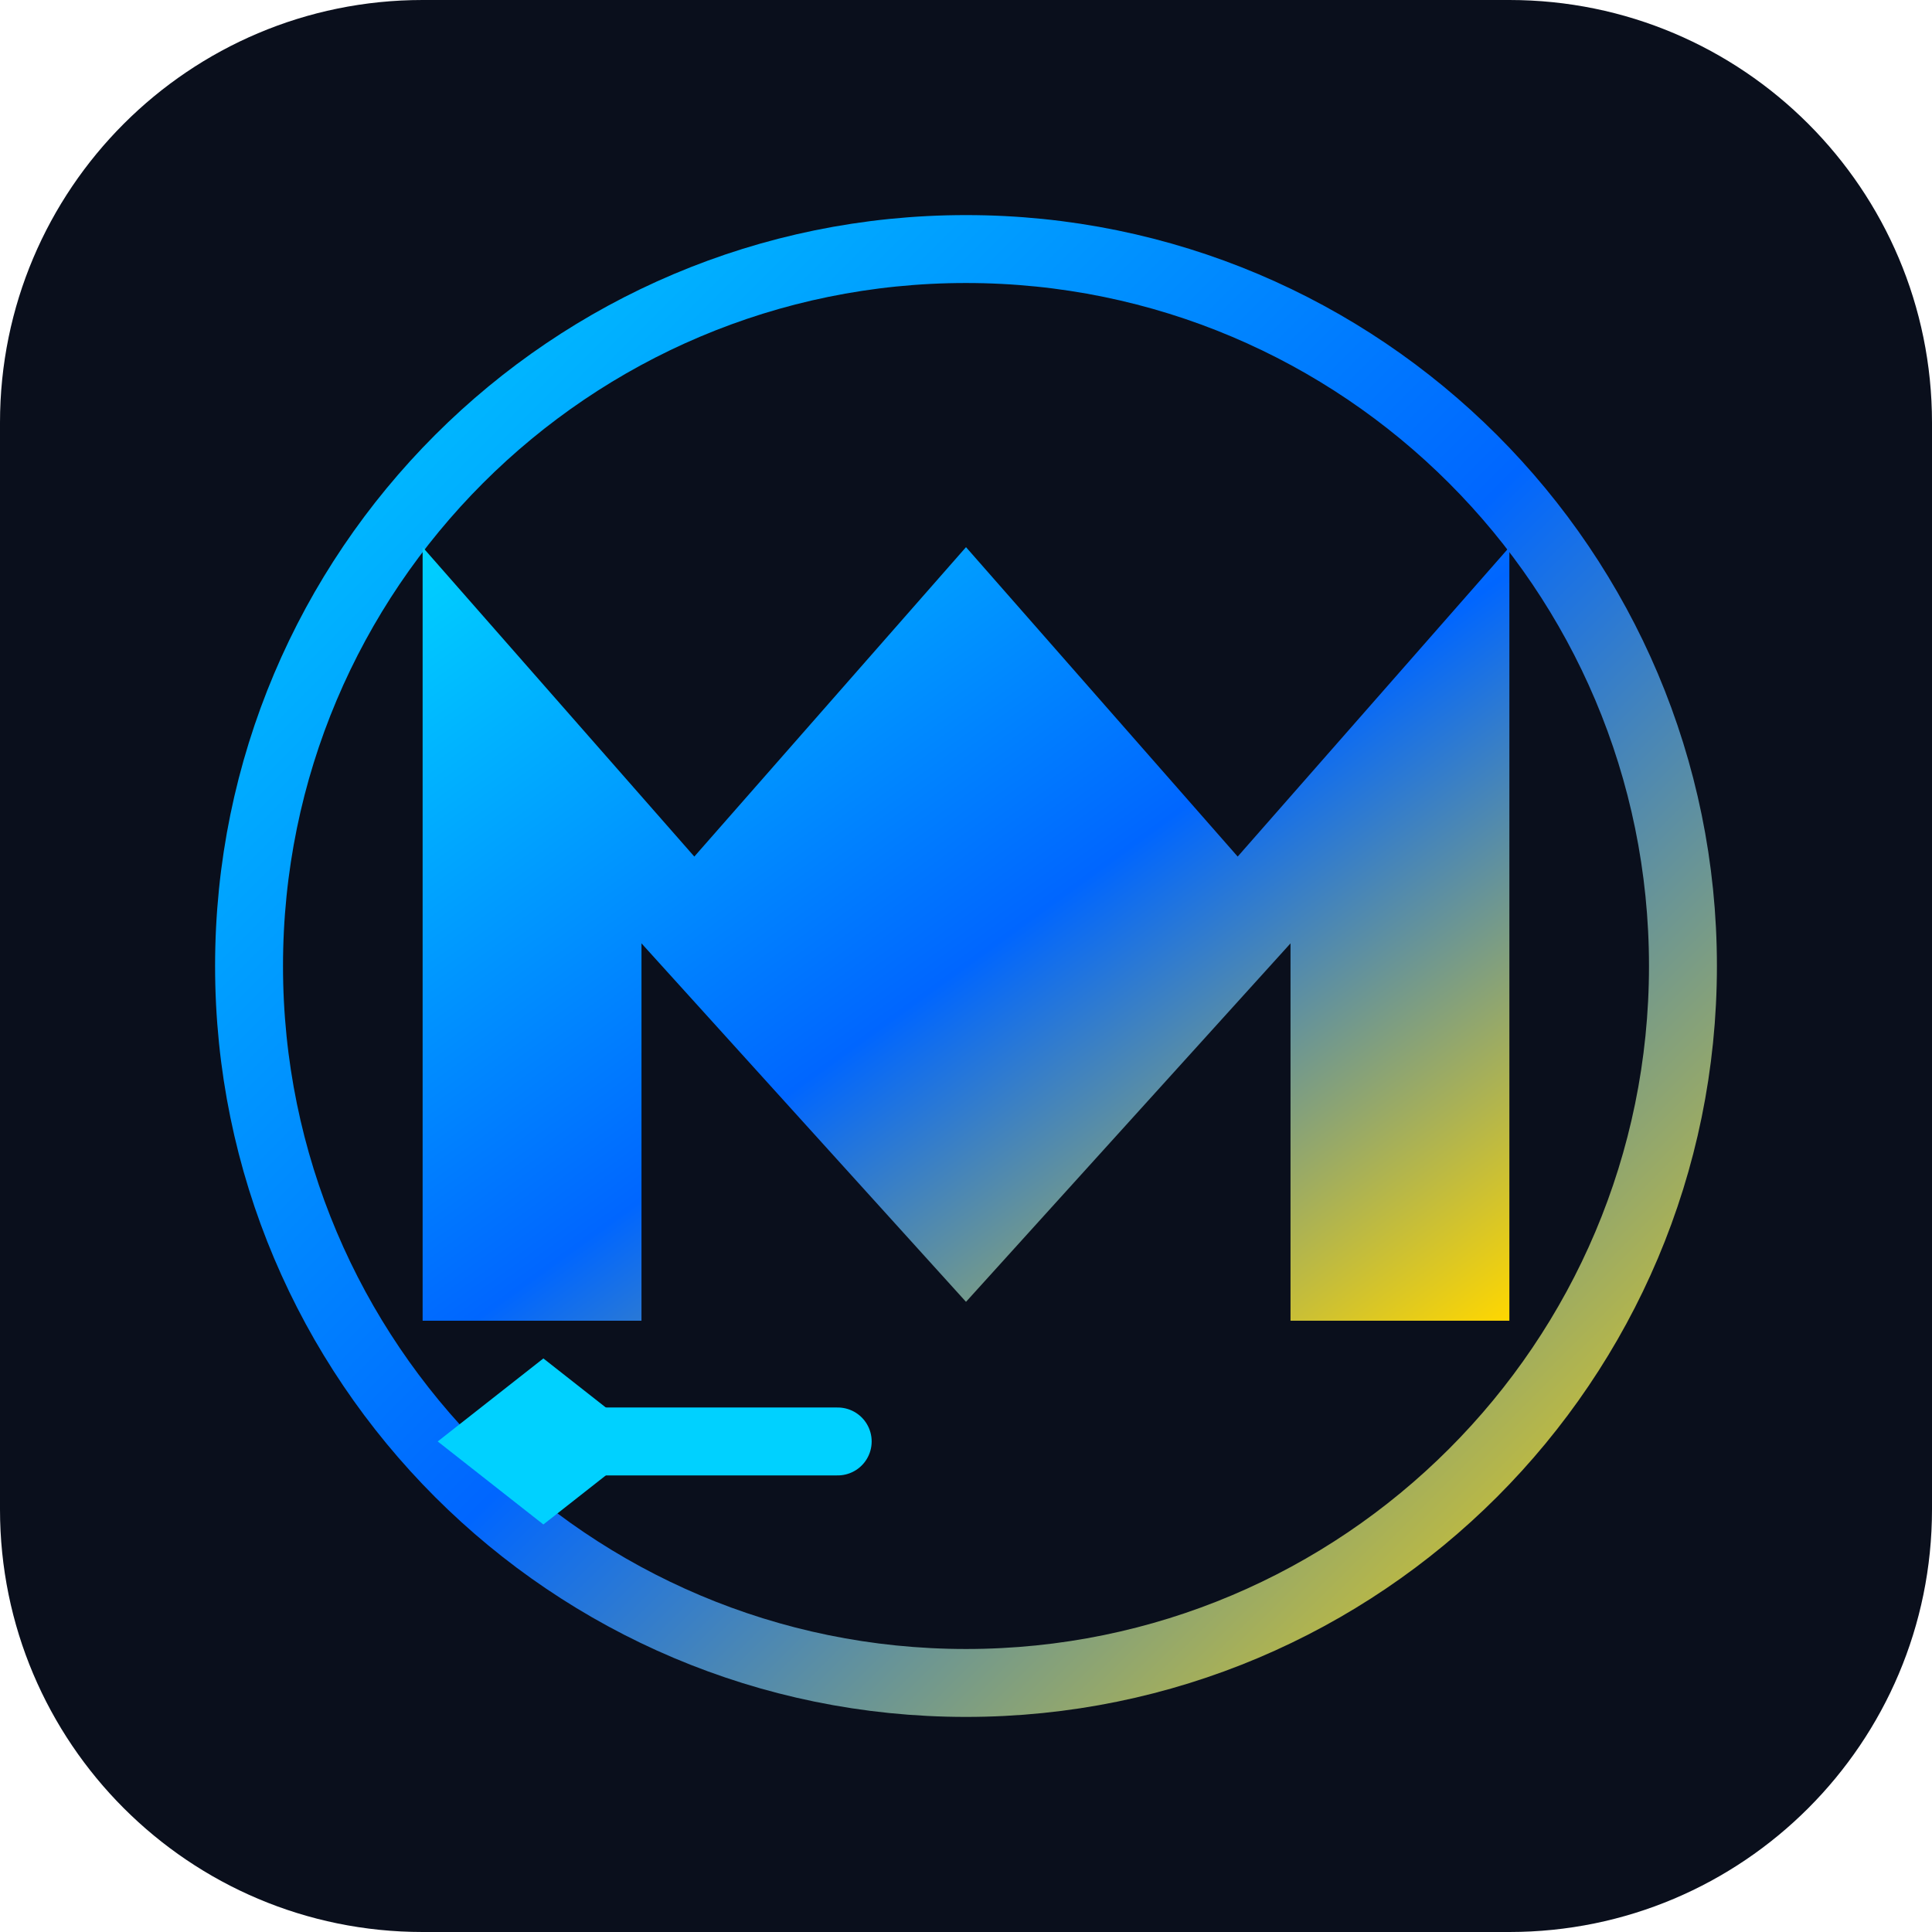
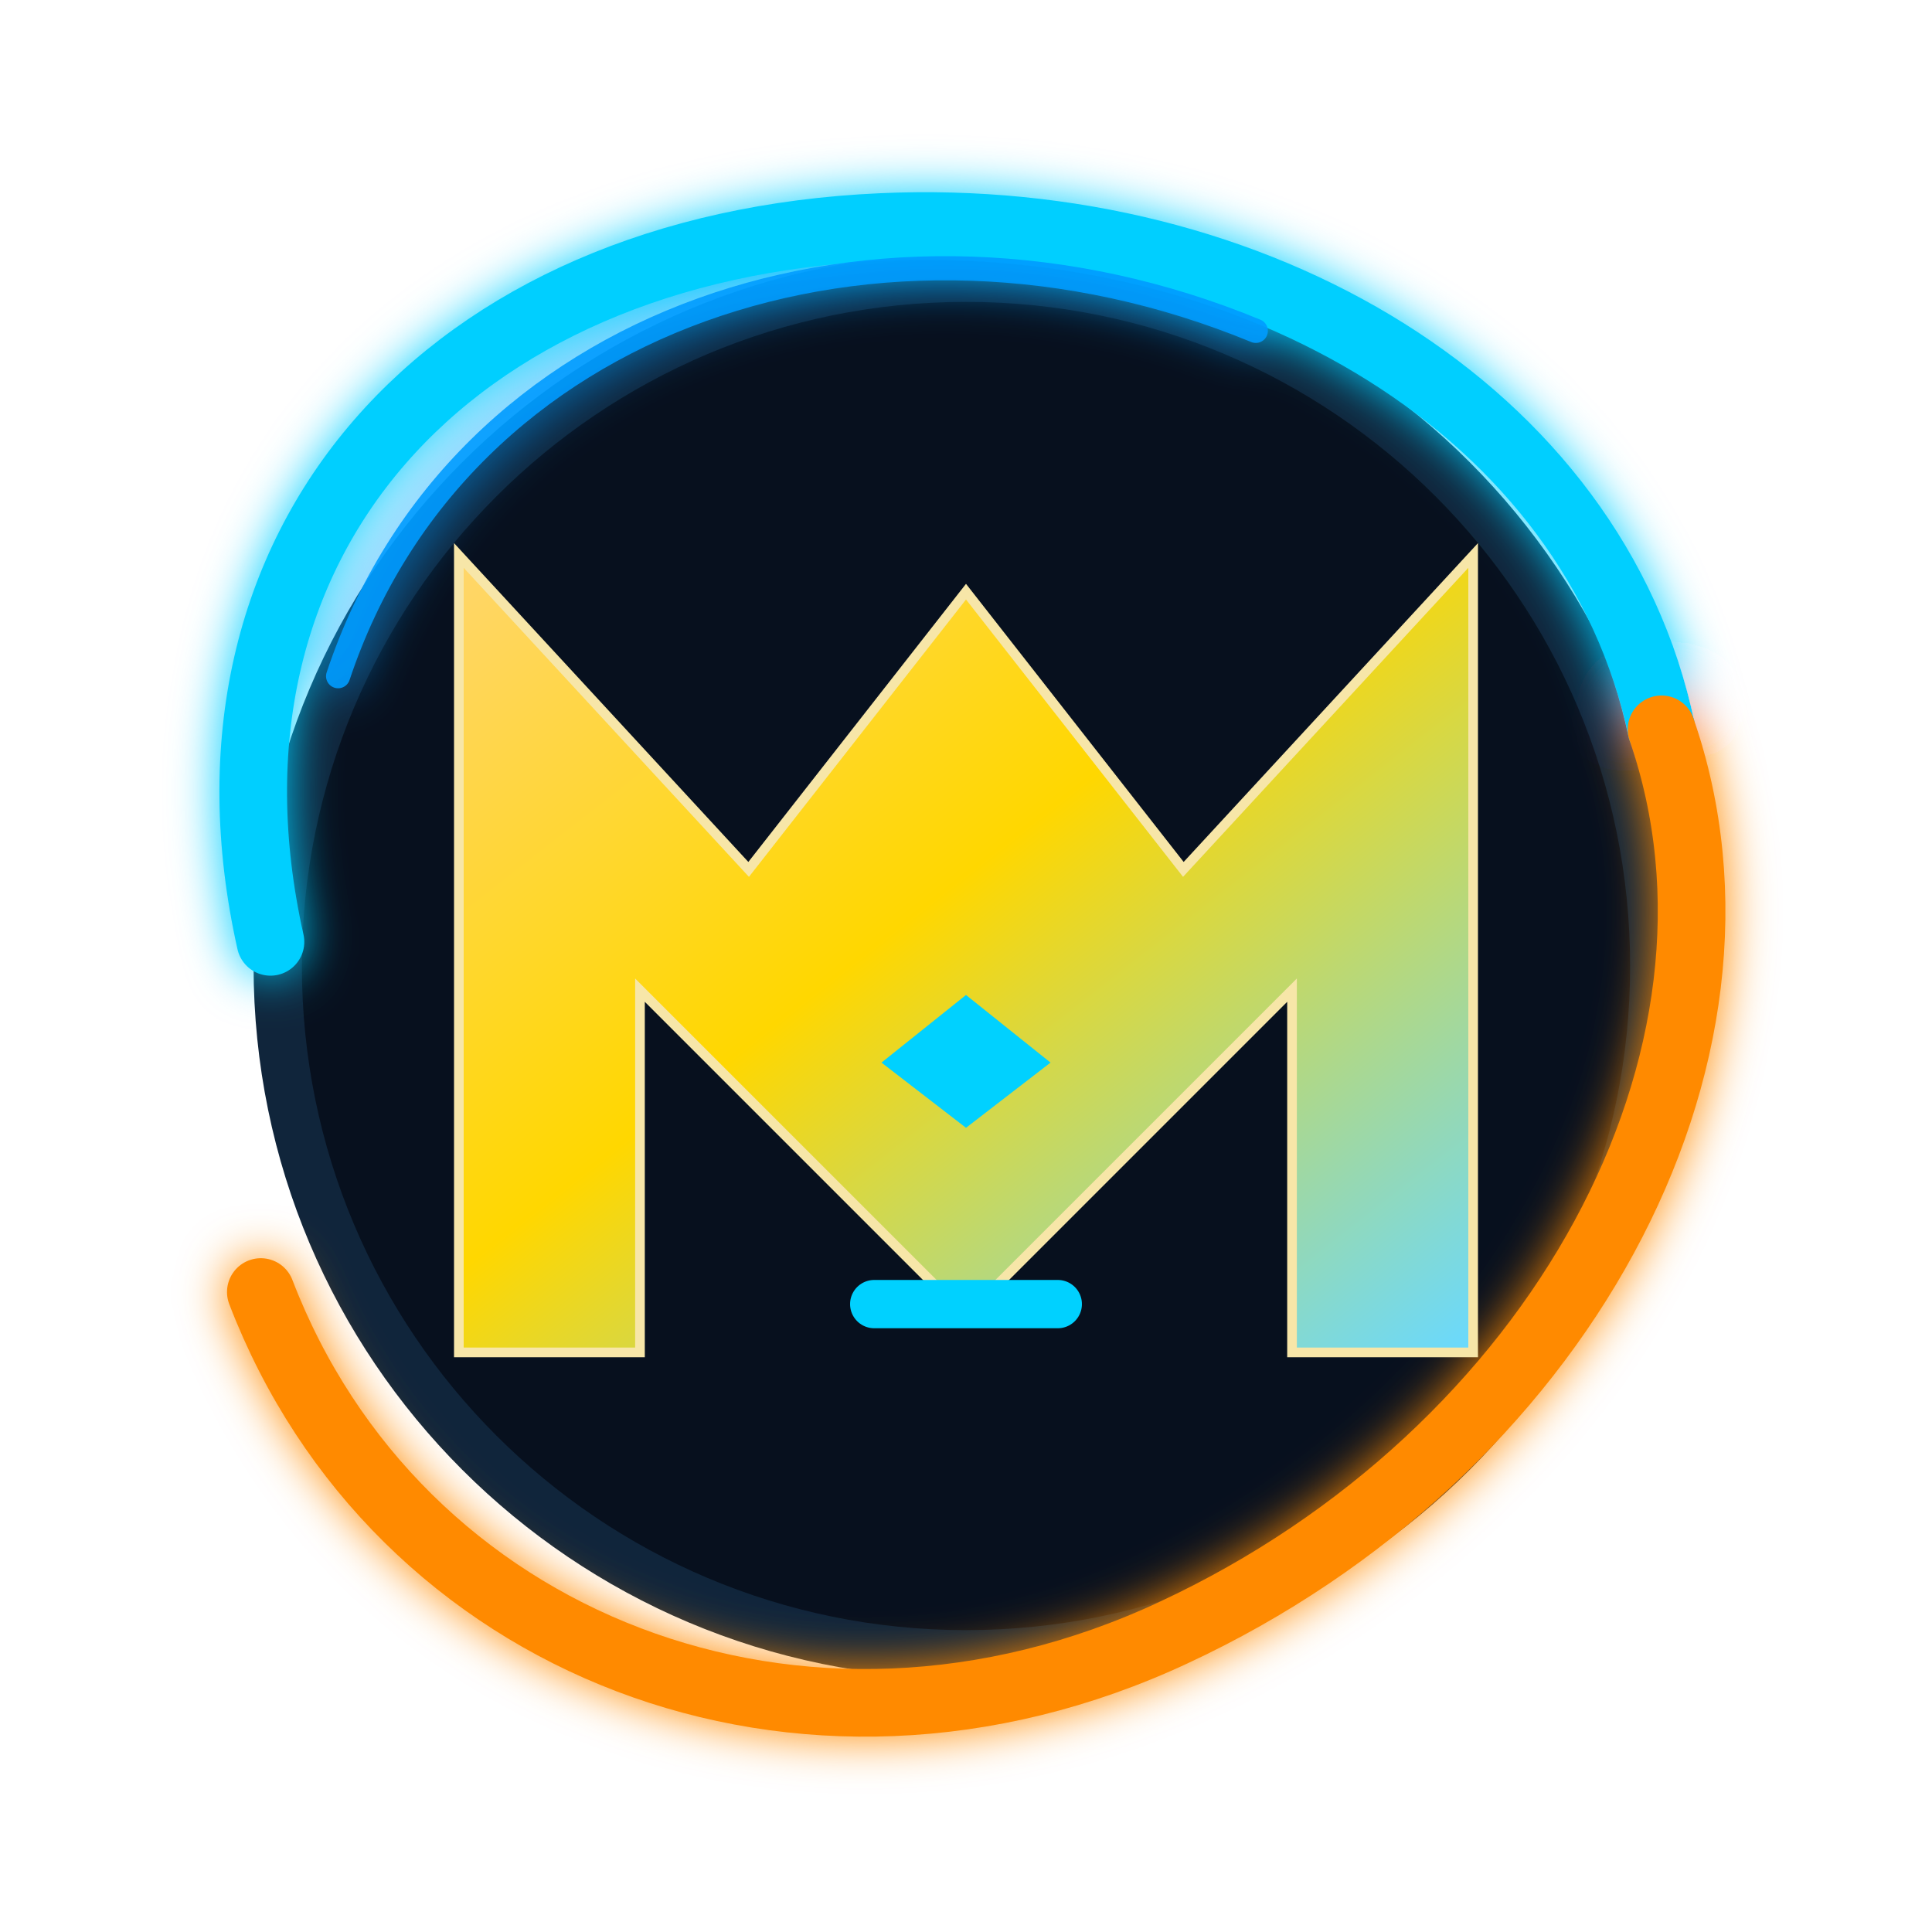
- <svg xmlns="http://www.w3.org/2000/svg" viewBox="0 0 512 512">
+ <svg xmlns="http://www.w3.org/2000/svg" viewBox="0 0 800 800">
  <defs>
-     <linearGradient id="g" x1="0" y1="0" x2="1" y2="1">
+     <linearGradient id="m" x1="0" y1="0" x2="1" y2="1">
+       <stop stop-color="#FFD66B" />
+       <stop offset=".45" stop-color="#FFD700" />
+       <stop offset="1" stop-color="#69D9FF" />
+     </linearGradient>
+     <linearGradient id="o1" x1="0" y1="0" x2="1" y2="1">
      <stop stop-color="#00D1FF" />
-       <stop offset=".52" stop-color="#0066FF" />
+       <stop offset=".55" stop-color="#0066FF" />
      <stop offset="1" stop-color="#FFD700" />
    </linearGradient>
+     <filter id="glow">
+       <feGaussianBlur stdDeviation="10" result="b" />
+       <feMerge>
+         <feMergeNode in="b" />
+         <feMergeNode in="SourceGraphic" />
+       </feMerge>
+     </filter>
  </defs>
-   <rect width="512" height="512" rx="112" fill="#0A0F1C" />
-   <circle cx="256" cy="256" r="190" fill="none" stroke="url(#g)" stroke-width="18" />
-   <path d="M112 350V145l72 82 72-82 72 82 72-82v205h-58V250l-86 95-86-95v100z" fill="url(#g)" />
-   <path d="M150 382h72" stroke="#00D1FF" stroke-width="18" stroke-linecap="round" />
-   <path d="M116 382l28-22 28 22-28 22z" fill="#00D1FF" />
+   <circle cx="400" cy="400" r="285" fill="#07101E" stroke="#10253B" stroke-width="20" />
+   <g fill="none" stroke-linecap="round" filter="url(#glow)">
+     <path d="M112 390 C75 225 185 102 365 94 C520 87 660 170 688 302" stroke="#00CFFF" stroke-width="28" />
+     <path d="M688 302 C735 438 645 602 486 676 C332 748 164 681 108 535" stroke="#FF8A00" stroke-width="28" />
+     <path d="M140 280 C190 130 365 73 520 137" stroke="#009BFF" stroke-width="10" opacity=".9" />
+   </g>
+   <path d="M190 560 L190 230 L310 360 L400 245 L490 360 L610 230 L610 560 L535 560 L535 410 L400 545 L265 410 L265 560 Z" fill="url(#m)" stroke="#F7E6A8" stroke-width="4" />
+   <path d="M362 540 L438 540" stroke="#00D1FF" stroke-width="20" stroke-linecap="round" />
+   <path d="M365 440 L400 412 L435 440 L400 467 Z" fill="#00D1FF" />
</svg>
